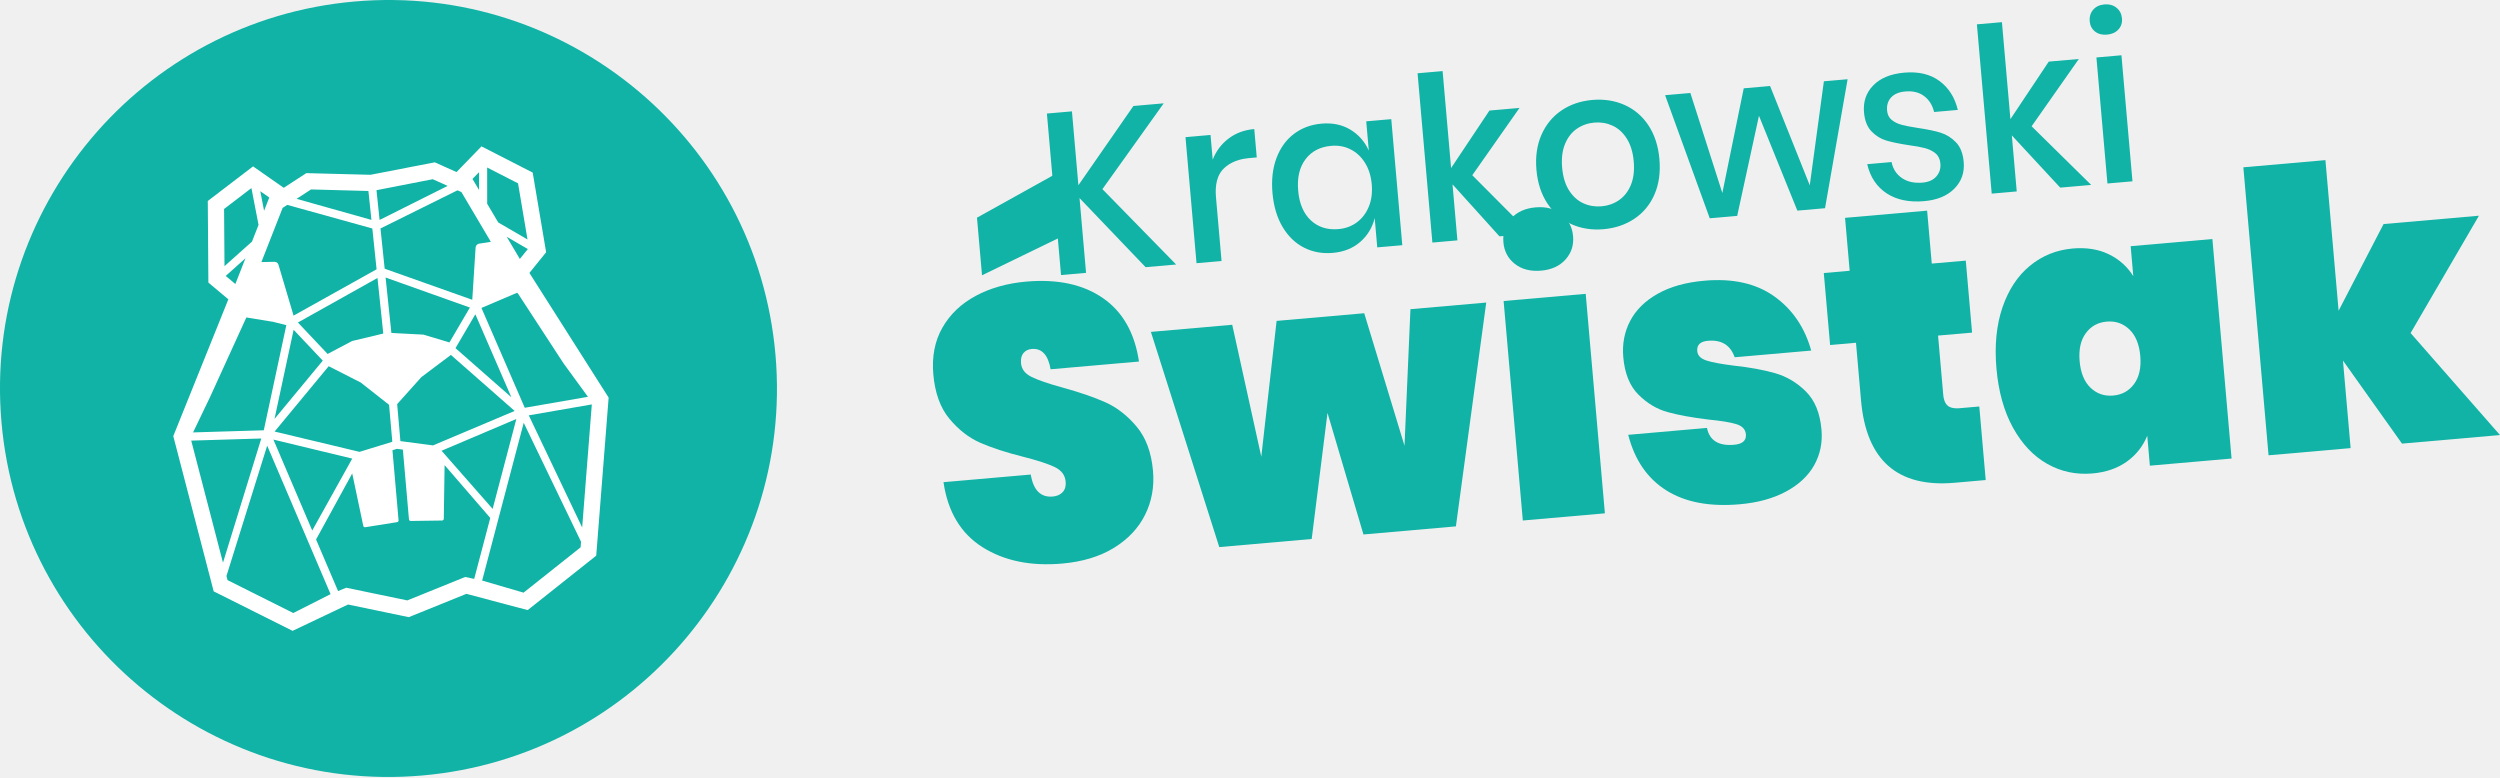
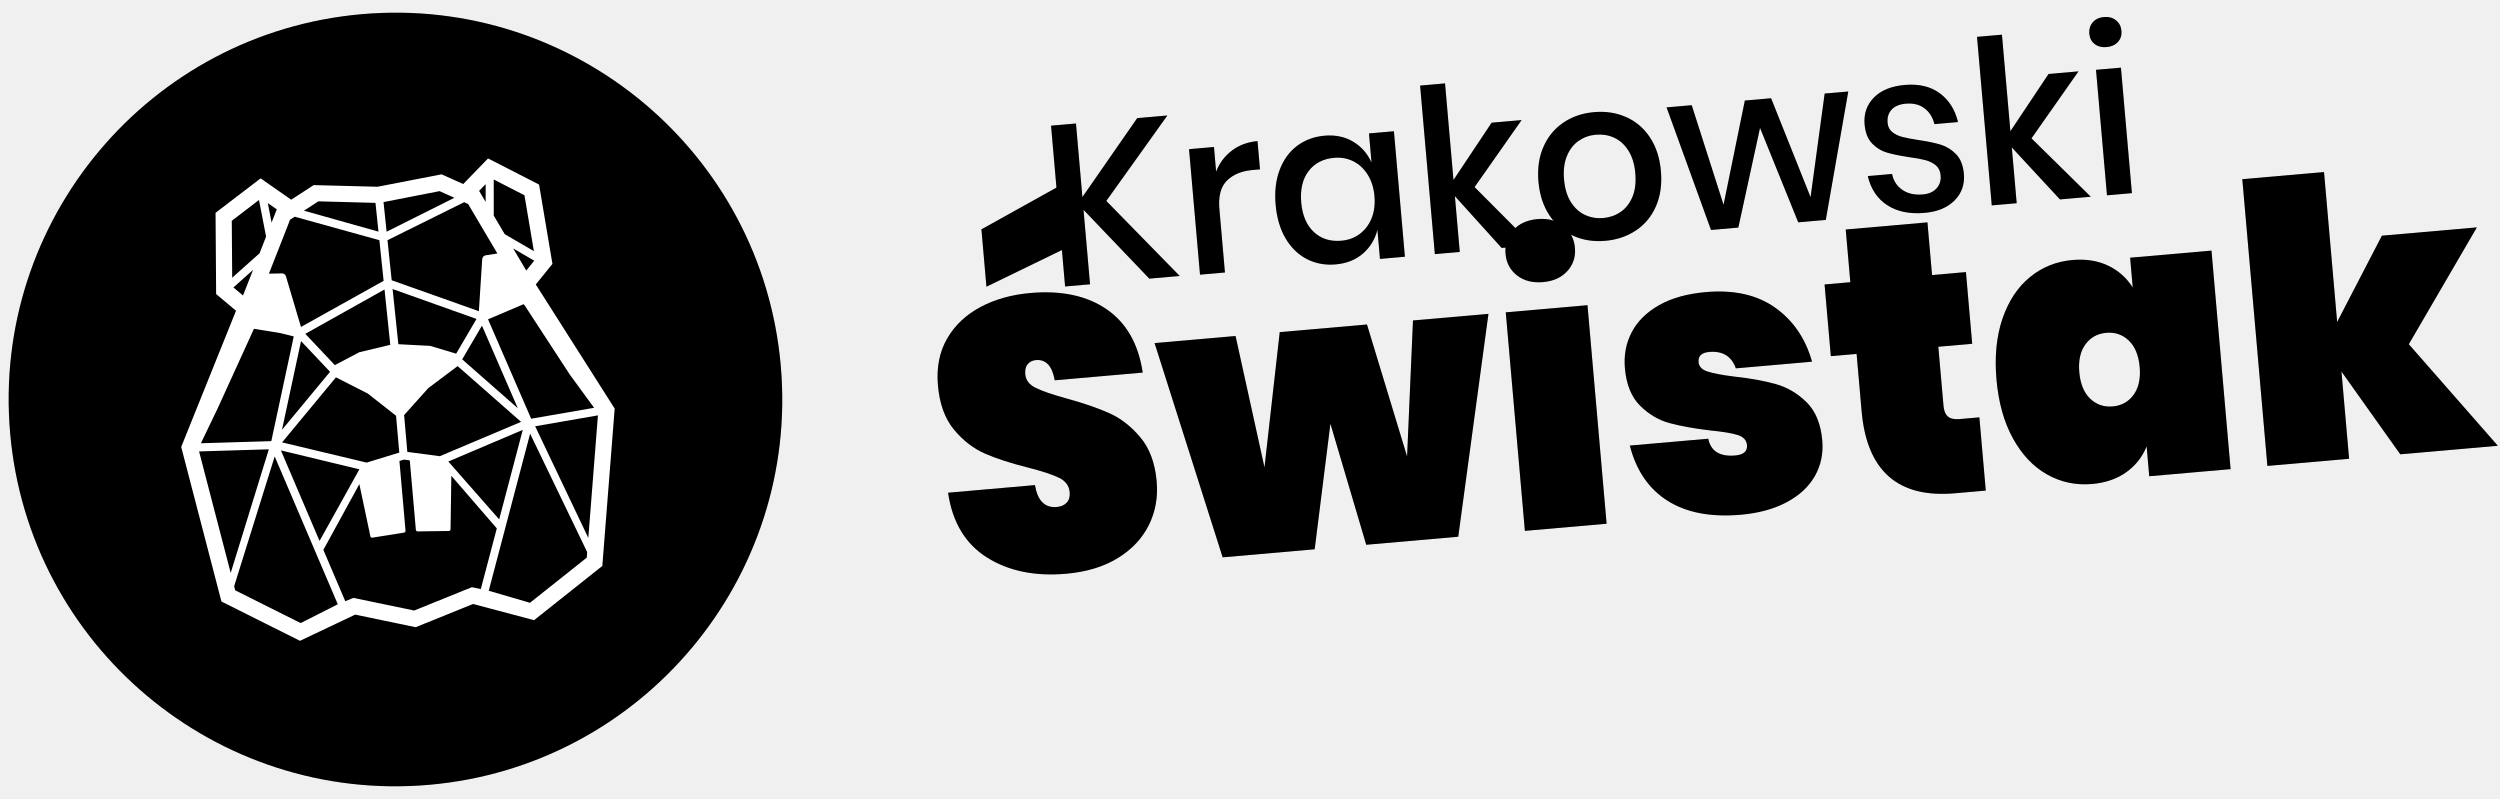
- <svg xmlns="http://www.w3.org/2000/svg" width="193" height="60" viewBox="0 0 193 60" fill="none">
-   <path d="M151.144 8.486L149.313 8.646C149.188 8.123 148.933 7.715 148.549 7.423C148.164 7.13 147.679 7.009 147.091 7.061C146.604 7.103 146.239 7.257 145.995 7.521C145.751 7.786 145.646 8.124 145.682 8.536C145.709 8.843 145.827 9.081 146.035 9.253C146.244 9.424 146.497 9.551 146.794 9.631C147.092 9.712 147.512 9.794 148.054 9.877C148.769 9.981 149.353 10.102 149.803 10.24C150.254 10.379 150.651 10.626 150.996 10.981C151.34 11.336 151.541 11.844 151.598 12.503C151.669 13.316 151.43 14.001 150.881 14.559C150.333 15.117 149.555 15.44 148.549 15.528C147.385 15.63 146.419 15.43 145.652 14.928C144.885 14.425 144.384 13.674 144.148 12.675L146.03 12.51C146.132 13.035 146.396 13.445 146.821 13.74C147.246 14.035 147.779 14.154 148.424 14.098C148.887 14.057 149.241 13.899 149.484 13.623C149.727 13.346 149.832 13.014 149.798 12.625C149.769 12.284 149.643 12.022 149.422 11.839C149.201 11.657 148.933 11.523 148.618 11.438C148.303 11.353 147.875 11.275 147.334 11.204C146.641 11.098 146.076 10.982 145.638 10.854C145.199 10.726 144.814 10.49 144.482 10.145C144.15 9.8 143.956 9.31 143.901 8.675C143.829 7.85 144.067 7.156 144.616 6.592C145.164 6.028 145.964 5.7 147.015 5.608C148.111 5.512 149.015 5.727 149.727 6.252C150.44 6.777 150.912 7.521 151.144 8.486V8.486ZM122.924 7.716C123.828 7.637 124.66 7.766 125.418 8.103C126.176 8.44 126.792 8.967 127.265 9.685C127.737 10.403 128.018 11.268 128.107 12.281C128.196 13.305 128.071 14.212 127.73 15.001C127.389 15.79 126.874 16.416 126.186 16.88C125.498 17.343 124.701 17.614 123.797 17.694C122.893 17.773 122.064 17.644 121.312 17.306C120.559 16.969 119.943 16.438 119.464 15.715C118.985 14.992 118.701 14.124 118.613 13.111C118.524 12.099 118.653 11.198 119 10.408C119.347 9.619 119.861 8.992 120.544 8.529C121.226 8.066 122.02 7.795 122.924 7.716V7.716ZM108.257 18.929L106.324 19.098L106.127 16.837C105.941 17.577 105.567 18.191 105.007 18.679C104.446 19.167 103.741 19.448 102.894 19.523C102.08 19.594 101.336 19.457 100.662 19.113C99.989 18.768 99.439 18.235 99.011 17.513C98.583 16.791 98.325 15.918 98.235 14.894C98.146 13.882 98.25 12.983 98.546 12.198C98.841 11.413 99.291 10.792 99.895 10.336C100.498 9.88 101.207 9.616 102.021 9.545C102.868 9.471 103.611 9.625 104.248 10.008C104.885 10.392 105.359 10.931 105.671 11.628L105.473 9.367L107.406 9.198L108.257 18.929V18.929ZM83.844 21.064L81.912 21.234L80.821 8.766L82.754 8.597L83.252 14.301L87.5 8.182L89.84 7.977L85.107 14.601L90.797 20.42L88.441 20.626L83.339 15.29L83.844 21.064V21.064ZM164.627 13.997L162.694 14.166L161.843 4.436L163.775 4.267L164.627 13.997ZM97.021 12.153L96.445 12.204L96.425 12.205C96.153 12.231 95.882 12.277 95.62 12.356C95.273 12.46 94.942 12.621 94.658 12.848C94.56 12.927 94.466 13.013 94.383 13.107C94.309 13.19 94.243 13.28 94.186 13.375C94.079 13.553 94.002 13.748 93.95 13.949C93.843 14.363 93.837 14.798 93.873 15.223L94.304 20.149L92.372 20.319L91.52 10.588L93.453 10.419L93.62 12.326C93.881 11.663 94.289 11.12 94.844 10.698C95.399 10.275 96.061 10.03 96.83 9.963L97.021 12.153V12.153ZM112.512 18.556L110.58 18.726L109.436 5.657L111.369 5.488L112.024 12.976L114.984 8.535L117.306 8.332L113.661 13.527L118.15 18.037L115.76 18.246L112.134 14.23L112.512 18.556V18.556ZM155.692 14.779L153.76 14.948L152.616 1.879L154.549 1.711L155.204 9.198L158.164 4.757L160.486 4.554L156.841 9.749L161.44 14.276L159.049 14.485C157.804 13.141 156.559 11.796 155.314 10.452L155.692 14.779V14.779ZM134.111 16.667L131.992 16.852L128.546 7.349L130.496 7.178L132.965 14.899L134.616 6.818L136.65 6.64L139.713 14.308L140.804 6.276L142.635 6.116L140.892 16.074L138.756 16.26C137.768 13.82 136.78 11.38 135.792 8.939L134.111 16.667V16.667ZM123.077 9.464C122.58 9.508 122.132 9.666 121.735 9.938C121.337 10.21 121.033 10.601 120.821 11.112C120.609 11.623 120.535 12.231 120.597 12.938C120.659 13.656 120.839 14.245 121.135 14.706C121.432 15.166 121.8 15.496 122.238 15.695C122.677 15.894 123.145 15.971 123.643 15.928C124.14 15.884 124.587 15.726 124.985 15.454C125.382 15.182 125.687 14.794 125.899 14.289C126.111 13.784 126.186 13.172 126.123 12.454C126.061 11.748 125.882 11.161 125.585 10.695C125.288 10.229 124.92 9.896 124.481 9.697C124.042 9.498 123.574 9.421 123.077 9.464V9.464ZM102.769 11.259C101.91 11.334 101.248 11.68 100.784 12.296C100.319 12.911 100.131 13.72 100.219 14.721C100.306 15.721 100.632 16.485 101.196 17.011C101.76 17.537 102.472 17.762 103.331 17.687C103.873 17.639 104.348 17.465 104.754 17.162C105.161 16.86 105.467 16.456 105.673 15.952C105.88 15.447 105.955 14.871 105.898 14.224C105.842 13.588 105.669 13.037 105.377 12.57C105.086 12.103 104.714 11.756 104.261 11.529C103.809 11.301 103.311 11.211 102.769 11.259V11.259ZM161.324 1.634C161.295 1.292 161.383 1 161.589 0.756C161.795 0.513 162.085 0.375 162.458 0.342C162.832 0.31 163.144 0.395 163.394 0.598C163.646 0.802 163.786 1.074 163.816 1.416C163.846 1.757 163.755 2.044 163.541 2.276C163.329 2.508 163.035 2.641 162.662 2.673C162.289 2.706 161.98 2.626 161.736 2.434C161.491 2.242 161.354 1.975 161.324 1.634V1.634Z" fill="#10B3A6" />
-   <path fill-rule="evenodd" clip-rule="evenodd" d="M87.929 27.911L81.107 28.508C80.914 27.395 80.427 26.872 79.647 26.941C79.38 26.964 79.169 27.068 79.013 27.253C78.856 27.439 78.793 27.701 78.823 28.042C78.863 28.503 79.138 28.857 79.649 29.105C80.16 29.353 80.945 29.622 82.006 29.913C83.342 30.28 84.454 30.663 85.342 31.059C86.23 31.456 87.033 32.082 87.75 32.938C88.467 33.793 88.888 34.932 89.012 36.354C89.119 37.576 88.916 38.704 88.402 39.738C87.889 40.772 87.086 41.624 85.994 42.295C84.903 42.965 83.567 43.37 81.988 43.508C79.571 43.719 77.526 43.298 75.852 42.244C74.178 41.189 73.173 39.516 72.838 37.224L79.575 36.635C79.776 37.848 80.344 38.414 81.276 38.333C81.6 38.304 81.853 38.191 82.037 37.994C82.221 37.796 82.299 37.527 82.269 37.186C82.225 36.685 81.948 36.311 81.437 36.063C80.927 35.815 80.112 35.548 78.994 35.263C77.681 34.934 76.581 34.576 75.694 34.189C74.806 33.803 74.01 33.186 73.303 32.34C72.596 31.493 72.18 30.349 72.053 28.907C71.932 27.525 72.167 26.318 72.758 25.288C73.348 24.257 74.207 23.44 75.333 22.837C76.46 22.234 77.755 21.869 79.221 21.74C81.637 21.529 83.611 21.952 85.141 23.009C86.672 24.065 87.601 25.7 87.929 27.911V27.911Z" fill="#10B3A6" />
-   <path fill-rule="evenodd" clip-rule="evenodd" d="M101.263 41.61L94.128 42.235L88.849 25.622L95.128 25.072L97.372 35.26L98.554 24.773L105.318 24.181L108.428 34.414L108.886 23.869L114.737 23.357L112.395 40.636L105.259 41.261C104.334 38.133 103.408 35.005 102.483 31.876L101.263 41.61V41.61Z" fill="#10B3A6" />
-   <path fill-rule="evenodd" clip-rule="evenodd" d="M123.898 39.629L117.562 40.183L116.079 23.238L122.416 22.684L123.898 39.629Z" fill="#10B3A6" />
-   <path fill-rule="evenodd" clip-rule="evenodd" d="M139.826 27.064L133.917 27.581C133.586 26.641 132.897 26.217 131.85 26.309C131.26 26.36 130.986 26.626 131.028 27.107C131.058 27.448 131.295 27.689 131.739 27.832C132.183 27.975 132.88 28.106 133.83 28.224C135.069 28.358 136.135 28.552 137.03 28.807C137.925 29.062 138.719 29.532 139.411 30.219C140.104 30.905 140.507 31.889 140.619 33.171C140.706 34.172 140.518 35.087 140.054 35.915C139.589 36.742 138.862 37.422 137.873 37.952C136.884 38.483 135.695 38.809 134.306 38.93C131.985 39.133 130.093 38.774 128.632 37.852C127.171 36.931 126.193 35.503 125.698 33.568L131.777 33.036C131.977 34.008 132.677 34.441 133.876 34.336C134.523 34.279 134.825 34.011 134.783 33.53C134.75 33.149 134.506 32.888 134.053 32.746C133.599 32.604 132.879 32.486 131.893 32.39C130.634 32.238 129.586 32.047 128.752 31.817C127.916 31.588 127.163 31.139 126.491 30.471C125.819 29.803 125.428 28.838 125.317 27.576C125.228 26.555 125.405 25.621 125.849 24.775C126.293 23.929 126.998 23.231 127.967 22.683C128.935 22.134 130.142 21.796 131.588 21.669C133.776 21.478 135.571 21.881 136.972 22.878C138.372 23.876 139.324 25.271 139.826 27.064V27.064Z" fill="#10B3A6" />
-   <path fill-rule="evenodd" clip-rule="evenodd" d="M149.132 20.349L151.758 20.119L152.244 25.677L149.618 25.907L150.018 30.474C150.03 30.614 150.053 30.754 150.096 30.889C150.125 30.982 150.165 31.073 150.218 31.154C150.253 31.206 150.292 31.255 150.338 31.297C150.545 31.489 150.847 31.528 151.118 31.523C151.168 31.521 151.218 31.519 151.268 31.515L152.801 31.381L153.297 37.059L150.9 37.269C146.485 37.655 144.075 35.535 143.671 30.908L143.282 26.461L141.284 26.636L140.797 21.078L142.795 20.903L142.438 16.817L148.774 16.262L149.132 20.349V20.349Z" fill="#10B3A6" />
-   <path fill-rule="evenodd" clip-rule="evenodd" d="M181.468 34.594L175.132 35.149L173.187 12.916L179.523 12.361L180.54 23.989L184.011 17.297L191.374 16.653L186.098 25.712L192.999 33.586L185.435 34.247C183.916 32.11 182.396 29.972 180.876 27.834L181.468 34.594V34.594Z" fill="#10B3A6" />
-   <path fill-rule="evenodd" clip-rule="evenodd" d="M172.278 35.399L165.97 35.95L165.768 33.637C165.437 34.453 164.91 35.12 164.188 35.637C163.467 36.154 162.583 36.459 161.536 36.55C160.28 36.66 159.117 36.414 158.049 35.811C156.98 35.208 156.098 34.276 155.402 33.015C154.707 31.754 154.282 30.232 154.126 28.449C153.97 26.667 154.125 25.094 154.59 23.731C155.056 22.369 155.763 21.297 156.711 20.518C157.658 19.739 158.761 19.294 160.017 19.184C161.063 19.093 161.987 19.239 162.787 19.623C163.588 20.007 164.222 20.573 164.69 21.319L164.488 19.005L170.796 18.453L172.278 35.399V35.399ZM162.639 24.828C161.954 24.888 161.415 25.188 161.02 25.727C160.626 26.266 160.469 26.986 160.548 27.887C160.627 28.789 160.906 29.471 161.388 29.933C161.87 30.396 162.453 30.597 163.138 30.537C163.823 30.477 164.362 30.178 164.756 29.638C165.15 29.099 165.308 28.379 165.229 27.478C165.15 26.577 164.87 25.895 164.388 25.432C163.907 24.97 163.324 24.769 162.639 24.828H162.639Z" fill="#10B3A6" />
-   <path fill-rule="evenodd" clip-rule="evenodd" d="M116.063 18.71C116 17.999 116.195 17.389 116.647 16.88C117.098 16.37 117.731 16.08 118.547 16.009C119.349 15.938 120.016 16.115 120.549 16.538C121.082 16.962 121.38 17.529 121.442 18.239C121.503 18.935 121.307 19.534 120.855 20.036C120.403 20.538 119.776 20.824 118.975 20.894C118.159 20.965 117.485 20.793 116.952 20.377C116.42 19.961 116.123 19.405 116.063 18.71V18.71Z" fill="#10B3A6" />
-   <path fill-rule="evenodd" clip-rule="evenodd" d="M82.957 17.781L75.812 21.252L75.423 16.805L82.526 12.854L82.957 17.781Z" fill="#10B3A6" />
-   <path fill-rule="evenodd" clip-rule="evenodd" d="M27.377 0.116C43.866 -1.327 58.423 10.889 59.866 27.377C61.309 43.866 49.093 58.424 32.605 59.867C16.116 61.309 1.558 49.093 0.115 32.605C-1.327 16.116 10.888 1.558 27.377 0.116V0.116Z" fill="#10B3A6" />
-   <path fill-rule="evenodd" clip-rule="evenodd" d="M35.244 13.284L33.567 12.531L28.605 13.493C28.581 13.493 28.541 13.492 28.487 13.491L23.648 13.366L21.906 14.498L19.536 12.844L16.041 15.516L16.087 21.814L17.628 23.108L13.377 33.668L16.496 45.653L22.588 48.701L26.868 46.669L31.558 47.645L36.007 45.844L40.737 47.1L46.029 42.896L46.987 30.696L40.871 21.071L42.162 19.474L41.124 13.324L37.169 11.299L35.244 13.284V13.284ZM23.692 41.587L20.627 34.406L17.483 44.466L17.566 44.786L22.64 47.325L25.519 45.868L23.701 41.608L23.685 41.598L23.692 41.587V41.587ZM37.222 44.819L40.419 45.752L44.822 42.254L44.856 41.823L40.431 32.641L37.222 44.819V44.819ZM30.297 34.757L30.77 40.166C30.777 40.236 30.727 40.299 30.658 40.31L28.197 40.702C28.127 40.714 28.06 40.667 28.045 40.597L27.191 36.551L24.4 41.649L26.099 45.63L26.728 45.372L31.442 46.352L35.913 44.542L36.608 44.69L37.848 39.985L34.323 35.907L34.261 40.052C34.26 40.124 34.202 40.183 34.129 40.184L31.708 40.218C31.637 40.219 31.578 40.165 31.572 40.095L31.101 34.711L30.647 34.65L30.297 34.757V34.757ZM14.763 34.015L17.215 43.438L20.171 33.852L14.763 34.015ZM40.822 32.065L44.943 40.722L45.686 31.249L45.689 31.221L40.822 32.065V32.065ZM24.104 40.956L27.192 35.403L21.108 33.936L24.104 40.956V40.956ZM34.089 34.798L38.032 39.286L39.861 32.346L34.089 34.798V34.798ZM21.2 33.315L27.755 34.883L30.286 34.106L30.036 31.252L27.846 29.529L25.374 28.272L21.2 33.315V33.315ZM32.531 29.112L30.661 31.197L30.911 34.053L33.428 34.386L39.73 31.724L34.809 27.4L32.531 29.112V29.112ZM39.923 22.599L37.168 23.773L40.512 31.48L45.39 30.634L43.51 28.059L40.019 22.709L39.923 22.599V22.599ZM16.219 30.647L14.905 33.382L20.364 33.218L22.104 25.102L21.082 24.845L19.018 24.508L16.219 30.647ZM21.193 32.34L24.918 27.841L22.668 25.459L21.193 32.34V32.34ZM35.164 26.877L39.477 30.668L36.697 24.262L35.164 26.877ZM23 24.898L25.297 27.33C25.324 27.306 25.354 27.287 25.387 27.273L27.172 26.333C27.188 26.327 27.204 26.322 27.22 26.317L29.589 25.751L29.142 21.46L23 24.898ZM29.768 21.425L30.215 25.704L32.652 25.831C32.668 25.832 32.684 25.834 32.7 25.837L34.625 26.414C34.649 26.419 34.673 26.427 34.695 26.438L36.275 23.743L29.768 21.425ZM21.82 16.05L20.18 20.232L21.191 20.212C21.332 20.209 21.457 20.3 21.498 20.436L22.664 24.366L29.072 20.79L28.743 17.639L22.178 15.817L21.82 16.05V16.05ZM29.373 17.638L29.697 20.744L36.459 23.143L36.715 19.122C36.717 19.08 36.728 19.04 36.745 19.005C36.785 18.904 36.876 18.828 36.988 18.81L37.893 18.669L35.62 14.827L35.318 14.692L29.373 17.638V17.638ZM17.426 21.302L18.17 21.926L18.948 19.941L17.426 21.302ZM39.118 18.279L40.131 19.991L40.749 19.227L39.118 18.279ZM19.959 17.361L19.409 14.52L17.299 16.132L17.331 20.547L19.453 18.652L19.959 17.361ZM37.611 15.731L38.464 17.174L40.724 18.488L39.992 14.153L37.609 12.933L37.611 15.731V15.731ZM29.065 14.683L29.304 16.98L34.559 14.351L33.409 13.835L29.065 14.683ZM22.897 15.35L28.674 16.976L28.441 14.744L24.012 14.625L22.897 15.35V15.35ZM20.387 16.271L20.788 15.247L20.094 14.762L20.387 16.271ZM36.477 13.814L36.597 14.018L36.984 14.671L36.983 13.291L36.477 13.814V13.814Z" fill="white" />
+ <svg xmlns="http://www.w3.org/2000/svg" width="194" height="62" viewBox="0 0 194 62" fill="none">
+   <path d="M151.943 9.471L150.11 9.632C149.985 9.109 149.729 8.7 149.345 8.408C148.96 8.115 148.474 7.994 147.886 8.045C147.399 8.088 147.033 8.242 146.789 8.506C146.545 8.771 146.44 9.11 146.476 9.522C146.503 9.829 146.621 10.068 146.829 10.239C147.038 10.411 147.291 10.537 147.589 10.618C147.887 10.699 148.308 10.781 148.85 10.864C149.566 10.968 150.149 11.089 150.6 11.227C151.052 11.366 151.449 11.613 151.794 11.969C152.138 12.325 152.339 12.833 152.397 13.492C152.468 14.305 152.229 14.991 151.679 15.55C151.13 16.108 150.352 16.432 149.345 16.52C148.18 16.622 147.214 16.421 146.445 15.919C145.678 15.416 145.176 14.664 144.94 13.664L146.824 13.499C146.927 14.024 147.191 14.435 147.615 14.73C148.041 15.025 148.575 15.145 149.22 15.088C149.684 15.048 150.038 14.889 150.281 14.613C150.524 14.336 150.63 14.003 150.596 13.614C150.566 13.273 150.44 13.011 150.219 12.828C149.998 12.645 149.729 12.511 149.414 12.426C149.099 12.341 148.67 12.263 148.129 12.191C147.435 12.086 146.87 11.969 146.431 11.842C145.992 11.714 145.607 11.477 145.275 11.132C144.942 10.787 144.749 10.297 144.693 9.661C144.621 8.836 144.859 8.141 145.409 7.576C145.957 7.012 146.758 6.684 147.81 6.592C148.907 6.496 149.812 6.71 150.524 7.236C151.237 7.761 151.71 8.506 151.943 9.471ZM123.699 8.701C124.604 8.622 125.436 8.751 126.195 9.088C126.954 9.426 127.57 9.953 128.043 10.672C128.516 11.39 128.797 12.256 128.886 13.27C128.976 14.295 128.85 15.202 128.508 15.992C128.167 16.782 127.652 17.409 126.963 17.872C126.275 18.336 125.477 18.608 124.572 18.687C123.668 18.766 122.839 18.637 122.085 18.299C121.332 17.961 120.716 17.431 120.236 16.707C119.757 15.983 119.473 15.114 119.384 14.101C119.296 13.088 119.425 12.186 119.771 11.396C120.118 10.605 120.633 9.979 121.317 9.515C122 9.051 122.794 8.78 123.699 8.701V8.701ZM109.02 19.923L107.085 20.092L106.888 17.83C106.701 18.571 106.328 19.185 105.766 19.674C105.205 20.162 104.5 20.443 103.652 20.517C102.837 20.589 102.093 20.452 101.419 20.107C100.745 19.763 100.194 19.229 99.766 18.507C99.338 17.784 99.079 16.91 98.989 15.885C98.9 14.872 99.004 13.972 99.3 13.187C99.596 12.401 100.046 11.78 100.65 11.323C101.254 10.867 101.964 10.603 102.778 10.531C103.627 10.457 104.37 10.612 105.007 10.995C105.645 11.379 106.119 11.919 106.431 12.616L106.233 10.354L108.168 10.184L109.02 19.923V19.923ZM84.587 22.061L82.652 22.23L81.561 9.752L83.495 9.583L83.994 15.291L88.246 9.167L90.587 8.962L85.85 15.592L91.545 21.415L89.187 21.622L84.081 16.281L84.587 22.061V22.061ZM165.436 14.988L163.502 15.157L162.65 5.418L164.584 5.249L165.436 14.988V14.988ZM97.775 13.142L97.198 13.193L97.178 13.194C96.905 13.22 96.634 13.266 96.372 13.345C96.025 13.449 95.693 13.61 95.409 13.838C95.311 13.916 95.218 14.002 95.134 14.097C95.06 14.18 94.994 14.27 94.937 14.365C94.83 14.543 94.753 14.738 94.701 14.939C94.593 15.354 94.588 15.789 94.624 16.214L95.055 21.145L93.121 21.314L92.269 11.575L94.203 11.406L94.37 13.315C94.631 12.651 95.04 12.108 95.596 11.685C96.151 11.262 96.814 11.018 97.583 10.95L97.775 13.142V13.142ZM113.278 19.55L111.344 19.72L110.2 6.641L112.134 6.471L112.79 13.966L115.752 9.521L118.077 9.318L114.428 14.517L118.921 19.03L116.529 19.24L112.899 15.22L113.278 19.55V19.55ZM156.495 15.77L154.56 15.939L153.416 2.86L155.35 2.691L156.006 10.184L158.968 5.74L161.292 5.537L157.644 10.736L162.247 15.266L159.854 15.476C158.608 14.13 157.362 12.785 156.116 11.439L156.495 15.77V15.77ZM134.895 17.66L132.774 17.845L129.326 8.333L131.277 8.163L133.748 15.89L135.4 7.802L137.437 7.624L140.501 15.299L141.594 7.26L143.426 7.1L141.682 17.066L139.544 17.253C138.555 14.81 137.567 12.368 136.578 9.925L134.895 17.66V17.66ZM123.852 10.451C123.354 10.494 122.907 10.652 122.509 10.925C122.111 11.197 121.806 11.589 121.594 12.1C121.382 12.611 121.308 13.22 121.369 13.927C121.432 14.646 121.612 15.236 121.909 15.697C122.206 16.158 122.574 16.487 123.013 16.687C123.452 16.886 123.92 16.963 124.418 16.919C124.916 16.876 125.364 16.718 125.761 16.446C126.159 16.174 126.464 15.785 126.677 15.28C126.889 14.774 126.964 14.162 126.901 13.443C126.839 12.736 126.659 12.149 126.362 11.683C126.065 11.216 125.696 10.883 125.257 10.684C124.818 10.485 124.35 10.408 123.852 10.451V10.451ZM103.527 12.247C102.667 12.322 102.005 12.668 101.54 13.284C101.075 13.901 100.887 14.71 100.974 15.712C101.062 16.713 101.388 17.477 101.953 18.004C102.518 18.53 103.23 18.756 104.089 18.68C104.632 18.633 105.107 18.458 105.514 18.155C105.921 17.852 106.227 17.448 106.434 16.944C106.64 16.439 106.715 15.862 106.659 15.214C106.603 14.578 106.429 14.026 106.138 13.559C105.846 13.092 105.474 12.745 105.021 12.517C104.568 12.29 104.07 12.199 103.527 12.247V12.247ZM162.131 2.614C162.101 2.272 162.19 1.979 162.397 1.736C162.602 1.492 162.893 1.354 163.266 1.321C163.64 1.289 163.952 1.374 164.203 1.578C164.455 1.781 164.595 2.054 164.625 2.396C164.655 2.737 164.563 3.024 164.35 3.257C164.137 3.489 163.844 3.622 163.47 3.654C163.097 3.687 162.788 3.607 162.543 3.415C162.298 3.223 162.161 2.956 162.131 2.614V2.614Z" fill="black" />
+   <path d="M151.943 9.471L150.11 9.632C149.985 9.109 149.729 8.7 149.345 8.408C148.96 8.115 148.474 7.994 147.886 8.045C147.399 8.088 147.033 8.242 146.789 8.506C146.545 8.771 146.44 9.11 146.476 9.522C146.503 9.829 146.621 10.068 146.829 10.239C147.038 10.411 147.291 10.537 147.589 10.618C147.887 10.699 148.308 10.781 148.85 10.864C149.566 10.968 150.149 11.089 150.6 11.227C151.052 11.366 151.449 11.613 151.794 11.969C152.138 12.325 152.339 12.833 152.397 13.492C152.468 14.305 152.229 14.991 151.679 15.55C151.13 16.108 150.352 16.432 149.345 16.52C148.18 16.622 147.214 16.421 146.445 15.919C145.678 15.416 145.176 14.664 144.94 13.664L146.824 13.499C146.927 14.024 147.191 14.435 147.615 14.73C148.041 15.025 148.575 15.145 149.22 15.088C149.684 15.048 150.038 14.889 150.281 14.613C150.524 14.336 150.63 14.003 150.596 13.614C150.566 13.273 150.44 13.011 150.219 12.828C149.998 12.645 149.729 12.511 149.414 12.426C149.099 12.341 148.67 12.263 148.129 12.191C147.435 12.086 146.87 11.969 146.431 11.842C145.992 11.714 145.607 11.477 145.275 11.132C144.942 10.787 144.749 10.297 144.693 9.661C144.621 8.836 144.859 8.141 145.409 7.576C145.957 7.012 146.758 6.684 147.81 6.592C148.907 6.496 149.812 6.71 150.524 7.236C151.237 7.761 151.71 8.506 151.943 9.471ZM123.699 8.701C124.604 8.622 125.436 8.751 126.195 9.088C126.954 9.426 127.57 9.953 128.043 10.672C128.516 11.39 128.797 12.256 128.886 13.27C128.976 14.295 128.85 15.202 128.508 15.992C128.167 16.782 127.652 17.409 126.963 17.872C126.275 18.336 125.477 18.608 124.572 18.687C123.668 18.766 122.839 18.637 122.085 18.299C121.332 17.961 120.716 17.431 120.236 16.707C119.757 15.983 119.473 15.114 119.384 14.101C119.296 13.088 119.425 12.186 119.771 11.396C120.118 10.605 120.633 9.979 121.317 9.515C122 9.051 122.794 8.78 123.699 8.701V8.701ZM109.02 19.923L107.085 20.092L106.888 17.83C106.701 18.571 106.328 19.185 105.766 19.674C105.205 20.162 104.5 20.443 103.652 20.517C102.837 20.589 102.093 20.452 101.419 20.107C100.745 19.763 100.194 19.229 99.766 18.507C99.338 17.784 99.079 16.91 98.989 15.885C98.9 14.872 99.004 13.972 99.3 13.187C99.596 12.401 100.046 11.78 100.65 11.323C101.254 10.867 101.964 10.603 102.778 10.531C103.627 10.457 104.37 10.612 105.007 10.995C105.645 11.379 106.119 11.919 106.431 12.616L106.233 10.354L108.168 10.184L109.02 19.923V19.923ZM84.587 22.061L82.652 22.23L81.561 9.752L83.495 9.583L83.994 15.291L88.246 9.167L90.587 8.962L85.85 15.592L91.545 21.415L89.187 21.622L84.081 16.281L84.587 22.061V22.061ZM165.436 14.988L163.502 15.157L162.65 5.418L164.584 5.249L165.436 14.988V14.988ZM97.775 13.142L97.198 13.193L97.178 13.194C96.905 13.22 96.634 13.266 96.372 13.345C96.025 13.449 95.693 13.61 95.409 13.838C95.311 13.916 95.218 14.002 95.134 14.097C95.06 14.18 94.994 14.27 94.937 14.365C94.83 14.543 94.753 14.738 94.701 14.939C94.593 15.354 94.588 15.789 94.624 16.214L95.055 21.145L93.121 21.314L92.269 11.575L94.203 11.406L94.37 13.315C94.631 12.651 95.04 12.108 95.596 11.685C96.151 11.262 96.814 11.018 97.583 10.95L97.775 13.142V13.142ZM113.278 19.55L111.344 19.72L110.2 6.641L112.134 6.471L112.79 13.966L115.752 9.521L118.077 9.318L114.428 14.517L118.921 19.03L116.529 19.24L112.899 15.22L113.278 19.55V19.55ZM156.495 15.77L154.56 15.939L153.416 2.86L155.35 2.691L156.006 10.184L158.968 5.74L161.292 5.537L157.644 10.736L162.247 15.266L159.854 15.476C158.608 14.13 157.362 12.785 156.116 11.439L156.495 15.77V15.77ZM134.895 17.66L132.774 17.845L129.326 8.333L131.277 8.163L133.748 15.89L135.4 7.802L137.437 7.624L140.501 15.299L141.594 7.26L143.426 7.1L141.682 17.066L139.544 17.253C138.555 14.81 137.567 12.368 136.578 9.925L134.895 17.66V17.66ZM123.852 10.451C123.354 10.494 122.907 10.652 122.509 10.925C122.111 11.197 121.806 11.589 121.594 12.1C121.382 12.611 121.308 13.22 121.369 13.927C121.432 14.646 121.612 15.236 121.909 15.697C122.206 16.158 122.574 16.487 123.013 16.687C123.452 16.886 123.92 16.963 124.418 16.919C124.916 16.876 125.364 16.718 125.761 16.446C126.159 16.174 126.464 15.785 126.677 15.28C126.889 14.774 126.964 14.162 126.901 13.443C126.839 12.736 126.659 12.149 126.362 11.683C126.065 11.216 125.696 10.883 125.257 10.684C124.818 10.485 124.35 10.408 123.852 10.451V10.451ZM103.527 12.247C102.667 12.322 102.005 12.668 101.54 13.284C101.075 13.901 100.887 14.71 100.974 15.712C101.062 16.713 101.388 17.477 101.953 18.004C102.518 18.53 103.23 18.756 104.089 18.68C104.632 18.633 105.107 18.458 105.514 18.155C105.921 17.852 106.227 17.448 106.434 16.944C106.64 16.439 106.715 15.862 106.659 15.214C106.603 14.578 106.429 14.026 106.138 13.559C105.846 13.092 105.474 12.745 105.021 12.517C104.568 12.29 104.07 12.199 103.527 12.247V12.247ZM162.131 2.614C162.101 2.272 162.19 1.979 162.397 1.736C162.602 1.492 162.893 1.354 163.266 1.321C163.64 1.289 163.952 1.374 164.203 1.578C164.455 1.781 164.595 2.054 164.625 2.396C164.655 2.737 164.563 3.024 164.35 3.257C164.137 3.489 163.844 3.622 163.47 3.654C163.097 3.687 162.788 3.607 162.543 3.415C162.298 3.223 162.161 2.956 162.131 2.614V2.614Z" fill="black" fill-opacity="0.18" />
+   <path fill-rule="evenodd" clip-rule="evenodd" d="M88.674 28.913L81.846 29.511C81.653 28.396 81.166 27.873 80.385 27.942C80.118 27.965 79.907 28.069 79.75 28.255C79.594 28.44 79.531 28.703 79.56 29.044C79.601 29.505 79.876 29.86 80.387 30.108C80.898 30.356 81.685 30.626 82.747 30.917C84.084 31.284 85.196 31.667 86.085 32.064C86.974 32.461 87.777 33.087 88.495 33.944C89.213 34.8 89.634 35.94 89.758 37.363C89.865 38.586 89.662 39.715 89.148 40.749C88.634 41.784 87.831 42.637 86.738 43.309C85.645 43.98 84.309 44.385 82.728 44.523C80.309 44.734 78.262 44.313 76.587 43.258C74.911 42.202 73.906 40.528 73.571 38.234L80.313 37.644C80.515 38.859 81.082 39.425 82.016 39.343C82.339 39.315 82.593 39.202 82.777 39.004C82.962 38.806 83.039 38.537 83.009 38.196C82.965 37.695 82.688 37.32 82.177 37.072C81.666 36.824 80.851 36.557 79.732 36.271C78.417 35.941 77.316 35.583 76.428 35.196C75.54 34.809 74.743 34.192 74.036 33.345C73.328 32.498 72.911 31.353 72.785 29.909C72.664 28.526 72.899 27.319 73.49 26.288C74.081 25.256 74.94 24.439 76.068 23.835C77.195 23.231 78.492 22.866 79.958 22.737C82.377 22.526 84.352 22.949 85.884 24.006C87.416 25.064 88.346 26.7 88.674 28.913V28.913Z" fill="black" />
+   <path fill-rule="evenodd" clip-rule="evenodd" d="M88.674 28.913L81.846 29.511C81.653 28.396 81.166 27.873 80.385 27.942C80.118 27.965 79.907 28.069 79.75 28.255C79.594 28.44 79.531 28.703 79.56 29.044C79.601 29.505 79.876 29.86 80.387 30.108C80.898 30.356 81.685 30.626 82.747 30.917C84.084 31.284 85.196 31.667 86.085 32.064C86.974 32.461 87.777 33.087 88.495 33.944C89.213 34.8 89.634 35.94 89.758 37.363C89.865 38.586 89.662 39.715 89.148 40.749C88.634 41.784 87.831 42.637 86.738 43.309C85.645 43.98 84.309 44.385 82.728 44.523C80.309 44.734 78.262 44.313 76.587 43.258C74.911 42.202 73.906 40.528 73.571 38.234L80.313 37.644C80.515 38.859 81.082 39.425 82.016 39.343C82.339 39.315 82.593 39.202 82.777 39.004C82.962 38.806 83.039 38.537 83.009 38.196C82.965 37.695 82.688 37.32 82.177 37.072C81.666 36.824 80.851 36.557 79.732 36.271C78.417 35.941 77.316 35.583 76.428 35.196C75.54 34.809 74.743 34.192 74.036 33.345C73.328 32.498 72.911 31.353 72.785 29.909C72.664 28.526 72.899 27.319 73.49 26.288C74.081 25.256 74.94 24.439 76.068 23.835C77.195 23.231 78.492 22.866 79.958 22.737C82.377 22.526 84.352 22.949 85.884 24.006C87.416 25.064 88.346 26.7 88.674 28.913V28.913Z" fill="black" fill-opacity="0.18" />
+   <path fill-rule="evenodd" clip-rule="evenodd" d="M102.019 42.624L94.878 43.249L89.595 26.622L95.879 26.072L98.124 36.268L99.307 25.772L106.077 25.18L109.19 35.421L109.648 24.867L115.504 24.355L113.16 41.649L106.019 42.274C105.092 39.143 104.166 36.012 103.24 32.882L102.019 42.624Z" fill="black" />
+   <path fill-rule="evenodd" clip-rule="evenodd" d="M102.019 42.624L94.878 43.249L89.595 26.622L95.879 26.072L98.124 36.268L99.307 25.772L106.077 25.18L109.19 35.421L109.648 24.867L115.504 24.355L113.16 41.649L106.019 42.274C105.092 39.143 104.166 36.012 103.24 32.882L102.019 42.624Z" fill="black" fill-opacity="0.18" />
+   <path fill-rule="evenodd" clip-rule="evenodd" d="M124.673 40.641L118.331 41.196L116.847 24.237L123.189 23.682L124.673 40.641Z" fill="black" />
+   <path fill-rule="evenodd" clip-rule="evenodd" d="M124.673 40.641L118.331 41.196L116.847 24.237L123.189 23.682L124.673 40.641Z" fill="black" fill-opacity="0.18" />
+   <path fill-rule="evenodd" clip-rule="evenodd" d="M140.614 28.067L134.701 28.584C134.369 27.643 133.679 27.219 132.632 27.311C132.041 27.362 131.767 27.629 131.809 28.11C131.839 28.451 132.076 28.693 132.52 28.835C132.965 28.978 133.662 29.109 134.613 29.228C135.853 29.362 136.92 29.556 137.816 29.811C138.711 30.066 139.506 30.537 140.199 31.224C140.892 31.911 141.295 32.895 141.407 34.178C141.495 35.181 141.307 36.096 140.842 36.925C140.377 37.753 139.65 38.433 138.66 38.964C137.67 39.495 136.48 39.821 135.09 39.943C132.766 40.146 130.873 39.786 129.411 38.864C127.949 37.942 126.97 36.512 126.474 34.576L132.559 34.044C132.759 35.016 133.459 35.45 134.659 35.345C135.306 35.288 135.609 35.019 135.567 34.538C135.533 34.157 135.29 33.896 134.836 33.753C134.382 33.611 133.662 33.493 132.675 33.397C131.414 33.245 130.366 33.054 129.53 32.824C128.694 32.594 127.94 32.145 127.268 31.477C126.595 30.808 126.204 29.842 126.093 28.58C126.004 27.557 126.181 26.622 126.625 25.776C127.069 24.929 127.776 24.231 128.745 23.681C129.714 23.132 130.922 22.794 132.369 22.667C134.56 22.476 136.355 22.879 137.757 23.878C139.159 24.876 140.111 26.272 140.614 28.067V28.067Z" fill="black" />
+   <path fill-rule="evenodd" clip-rule="evenodd" d="M140.614 28.067L134.701 28.584C134.369 27.643 133.679 27.219 132.632 27.311C132.041 27.362 131.767 27.629 131.809 28.11C131.839 28.451 132.076 28.693 132.52 28.835C132.965 28.978 133.662 29.109 134.613 29.228C135.853 29.362 136.92 29.556 137.816 29.811C138.711 30.066 139.506 30.537 140.199 31.224C140.892 31.911 141.295 32.895 141.407 34.178C141.495 35.181 141.307 36.096 140.842 36.925C140.377 37.753 139.65 38.433 138.66 38.964C137.67 39.495 136.48 39.821 135.09 39.943C132.766 40.146 130.873 39.786 129.411 38.864C127.949 37.942 126.97 36.512 126.474 34.576L132.559 34.044C132.759 35.016 133.459 35.45 134.659 35.345C135.306 35.288 135.609 35.019 135.567 34.538C135.533 34.157 135.29 33.896 134.836 33.753C134.382 33.611 133.662 33.493 132.675 33.397C131.414 33.245 130.366 33.054 129.53 32.824C128.694 32.594 127.94 32.145 127.268 31.477C126.595 30.808 126.204 29.842 126.093 28.58C126.004 27.557 126.181 26.622 126.625 25.776C127.069 24.929 127.776 24.231 128.745 23.681C129.714 23.132 130.922 22.794 132.369 22.667C134.56 22.476 136.355 22.879 137.757 23.878C139.159 24.876 140.111 26.272 140.614 28.067V28.067Z" fill="black" fill-opacity="0.18" />
+   <path fill-rule="evenodd" clip-rule="evenodd" d="M149.927 21.344L152.556 21.114L153.042 26.677L150.414 26.907L150.814 31.478C150.827 31.618 150.849 31.759 150.892 31.893C150.922 31.986 150.961 32.077 151.015 32.159C151.049 32.211 151.089 32.26 151.135 32.302C151.342 32.495 151.644 32.533 151.915 32.528C151.965 32.526 152.016 32.523 152.066 32.52L153.599 32.386L154.097 38.069L151.697 38.279C147.279 38.665 144.867 36.543 144.462 31.912L144.072 27.462L142.073 27.637L141.586 22.074L143.586 21.899L143.228 17.81L149.57 17.255L149.927 21.344V21.344Z" fill="black" />
+   <path fill-rule="evenodd" clip-rule="evenodd" d="M149.927 21.344L152.556 21.114L153.042 26.677L150.414 26.907L150.814 31.478C150.827 31.618 150.849 31.759 150.892 31.893C150.922 31.986 150.961 32.077 151.015 32.159C151.049 32.211 151.089 32.26 151.135 32.302C151.342 32.495 151.644 32.533 151.915 32.528C151.965 32.526 152.016 32.523 152.066 32.52L153.599 32.386L154.097 38.069L151.697 38.279C147.279 38.665 144.867 36.543 144.462 31.912L144.072 27.462L142.073 27.637L141.586 22.074L143.586 21.899L143.228 17.81L149.57 17.255L149.927 21.344V21.344Z" fill="black" fill-opacity="0.18" />
+   <path fill-rule="evenodd" clip-rule="evenodd" d="M182.29 35.6L175.949 36.155L174.003 13.904L180.344 13.349L181.362 24.986L184.835 18.289L192.205 17.644L186.924 26.711L193.832 34.591L186.261 35.253C184.741 33.114 183.22 30.974 181.698 28.835L182.29 35.6V35.6Z" fill="black" />
+   <path fill-rule="evenodd" clip-rule="evenodd" d="M182.29 35.6L175.949 36.155L174.003 13.904L180.344 13.349L181.362 24.986L184.835 18.289L192.205 17.644L186.924 26.711L193.832 34.591L186.261 35.253C184.741 33.114 183.22 30.974 181.698 28.835L182.29 35.6V35.6Z" fill="black" fill-opacity="0.18" />
+   <path fill-rule="evenodd" clip-rule="evenodd" d="M173.095 36.405L166.781 36.957L166.579 34.642C166.247 35.459 165.72 36.126 164.998 36.644C164.276 37.161 163.39 37.466 162.343 37.558C161.086 37.667 159.922 37.421 158.853 36.818C157.783 36.214 156.9 35.282 156.205 34.019C155.509 32.757 155.083 31.234 154.927 29.45C154.771 27.666 154.926 26.091 155.392 24.728C155.858 23.364 156.565 22.292 157.514 21.512C158.462 20.732 159.565 20.287 160.822 20.177C161.87 20.086 162.795 20.232 163.595 20.616C164.397 21.001 165.032 21.567 165.5 22.313L165.298 19.998L171.611 19.446L173.095 36.405V36.405ZM163.447 25.826C162.761 25.886 162.222 26.186 161.826 26.725C161.432 27.265 161.275 27.985 161.354 28.887C161.433 29.79 161.713 30.472 162.195 30.935C162.678 31.398 163.261 31.599 163.947 31.539C164.632 31.479 165.172 31.18 165.566 30.64C165.96 30.1 166.118 29.38 166.039 28.477C165.96 27.576 165.68 26.893 165.198 26.43C164.716 25.967 164.132 25.766 163.447 25.826V25.826Z" fill="black" />
+   <path fill-rule="evenodd" clip-rule="evenodd" d="M173.095 36.405L166.781 36.957L166.579 34.642C166.247 35.459 165.72 36.126 164.998 36.644C164.276 37.161 163.39 37.466 162.343 37.558C161.086 37.667 159.922 37.421 158.853 36.818C157.783 36.214 156.9 35.282 156.205 34.019C155.509 32.757 155.083 31.234 154.927 29.45C154.771 27.666 154.926 26.091 155.392 24.728C155.858 23.364 156.565 22.292 157.514 21.512C158.462 20.732 159.565 20.287 160.822 20.177C161.87 20.086 162.795 20.232 163.595 20.616C164.397 21.001 165.032 21.567 165.5 22.313L165.298 19.998L171.611 19.446L173.095 36.405V36.405ZM163.447 25.826C162.761 25.886 162.222 26.186 161.826 26.725C161.432 27.265 161.275 27.985 161.354 28.887C161.433 29.79 161.713 30.472 162.195 30.935C162.678 31.398 163.261 31.599 163.947 31.539C164.632 31.479 165.172 31.18 165.566 30.64C165.96 30.1 166.118 29.38 166.039 28.477C165.96 27.576 165.68 26.893 165.198 26.43C164.716 25.967 164.132 25.766 163.447 25.826V25.826Z" fill="black" fill-opacity="0.18" />
+   <path fill-rule="evenodd" clip-rule="evenodd" d="M116.831 19.705C116.769 18.994 116.963 18.383 117.415 17.873C117.867 17.363 118.501 17.073 119.317 17.001C120.12 16.931 120.788 17.108 121.321 17.531C121.854 17.955 122.153 18.522 122.215 19.234C122.276 19.93 122.08 20.529 121.627 21.032C121.175 21.534 120.548 21.82 119.745 21.891C118.929 21.962 118.254 21.79 117.721 21.374C117.189 20.957 116.892 20.401 116.831 19.705V19.705Z" fill="black" />
+   <path fill-rule="evenodd" clip-rule="evenodd" d="M116.831 19.705C116.769 18.994 116.963 18.383 117.415 17.873C117.867 17.363 118.501 17.073 119.317 17.001C120.12 16.931 120.788 17.108 121.321 17.531C121.854 17.955 122.153 18.522 122.215 19.234C122.276 19.93 122.08 20.529 121.627 21.032C121.175 21.534 120.548 21.82 119.745 21.891C118.929 21.962 118.254 21.79 117.721 21.374C117.189 20.957 116.892 20.401 116.831 19.705V19.705Z" fill="black" fill-opacity="0.18" />
+   <path fill-rule="evenodd" clip-rule="evenodd" d="M83.699 18.774L76.548 22.248L76.158 17.797L83.268 13.842L83.699 18.774Z" fill="black" />
+   <path fill-rule="evenodd" clip-rule="evenodd" d="M83.699 18.774L76.548 22.248L76.158 17.797L83.268 13.842L83.699 18.774Z" fill="black" fill-opacity="0.18" />
+   <path fill-rule="evenodd" clip-rule="evenodd" d="M28.072 1.1C44.575 -0.344 59.144 11.882 60.588 28.384C62.032 44.887 49.806 59.457 33.304 60.901C16.802 62.344 2.231 50.119 0.788 33.616C-0.656 17.114 11.569 2.544 28.072 1.1V1.1Z" fill="black" />
+   <path fill-rule="evenodd" clip-rule="evenodd" d="M28.072 1.1C44.575 -0.344 59.144 11.882 60.588 28.384C62.032 44.887 49.806 59.457 33.304 60.901C16.802 62.344 2.231 50.119 0.788 33.616C-0.656 17.114 11.569 2.544 28.072 1.1V1.1Z" fill="black" fill-opacity="0.18" />
+   <path fill-rule="evenodd" clip-rule="evenodd" d="M35.946 14.282L34.267 13.528L29.301 14.491C29.277 14.49 29.237 14.49 29.183 14.489L24.34 14.364L22.597 15.497L20.225 13.841L16.727 16.515L16.772 22.819L18.315 24.113L14.061 34.682L17.183 46.677L23.279 49.728L27.563 47.694L32.257 48.671L36.71 46.868L41.443 48.126L46.74 43.918L47.699 31.707L41.577 22.074L42.869 20.476L41.831 14.322L37.872 12.294L35.946 14.282V14.282ZM24.384 42.608L21.316 35.42L18.17 45.49L18.253 45.81L23.331 48.351L26.213 46.892L24.393 42.629L24.377 42.618L24.384 42.608V42.608ZM37.925 45.843L41.125 46.776L45.532 43.275L45.566 42.844L41.137 33.655L37.925 45.843ZM30.995 35.773L31.469 41.186C31.475 41.256 31.426 41.319 31.356 41.33L28.893 41.722C28.822 41.734 28.755 41.688 28.741 41.618L27.886 37.568L25.093 42.67L26.793 46.654L27.423 46.396L32.141 47.377L36.615 45.566L37.31 45.713L38.552 41.004L35.024 36.923L34.962 41.072C34.962 41.144 34.903 41.203 34.83 41.204L32.407 41.237C32.336 41.238 32.277 41.185 32.271 41.115L31.799 35.726L31.345 35.666L30.995 35.773V35.773ZM15.448 35.03L17.902 44.46L20.861 34.867L15.448 35.03V35.03ZM41.528 33.078L45.653 41.743L46.397 32.261L46.399 32.233L41.528 33.078ZM24.797 41.977L27.887 36.419L21.798 34.951L24.797 41.977ZM34.79 35.814L38.736 40.305L40.566 33.359L34.79 35.814V35.814ZM21.89 34.329L28.451 35.898L30.984 35.12L30.734 32.264L28.541 30.54L26.068 29.282L21.89 34.329ZM33.23 30.123L31.359 32.209L31.609 35.068L34.128 35.401L40.435 32.737L35.511 28.409L33.23 30.123V30.123ZM40.629 23.605L37.871 24.779L41.218 32.492L46.101 31.646L44.218 29.069L40.725 23.714L40.629 23.605V23.605ZM16.905 31.659L15.59 34.397L21.053 34.232L22.795 26.109L21.773 25.852L19.707 25.514L16.905 31.659V31.659ZM21.883 33.353L25.611 28.851L23.36 26.467L21.883 33.353ZM35.866 27.886L40.182 31.68L37.4 25.268L35.866 27.886V27.886ZM23.691 25.905L25.991 28.34C26.017 28.316 26.048 28.296 26.08 28.282L27.867 27.341C27.883 27.335 27.899 27.33 27.915 27.326L30.286 26.758L29.838 22.464L23.691 25.905V25.905ZM30.465 22.429L30.912 26.711L33.351 26.838C33.368 26.84 33.384 26.841 33.4 26.845L35.326 27.422C35.35 27.427 35.374 27.436 35.397 27.446L36.977 24.749L30.465 22.429V22.429ZM22.51 17.049L20.869 21.236L21.881 21.215C22.022 21.212 22.148 21.303 22.188 21.439L23.355 25.372L29.768 21.794L29.439 18.639L22.869 16.817L22.51 17.049V17.049ZM30.07 18.639L30.394 21.748L37.161 24.149L37.418 20.124C37.42 20.082 37.431 20.042 37.448 20.007C37.488 19.906 37.579 19.83 37.692 19.812L38.597 19.671L36.322 15.826L36.02 15.691L30.07 18.639ZM18.113 22.306L18.857 22.931L19.636 20.944L18.113 22.306V22.306ZM39.823 19.28L40.837 20.994L41.456 20.23L39.823 19.28ZM20.648 18.362L20.097 15.518L17.986 17.132L18.018 21.55L20.142 19.654L20.648 18.362V18.362ZM38.315 16.731L39.169 18.174L41.43 19.489L40.698 15.152L38.313 13.93L38.315 16.731V16.731ZM29.761 15.682L30.001 17.98L35.261 15.349L34.109 14.832L29.761 15.682V15.682ZM23.588 16.349L29.37 17.976L29.137 15.743L24.704 15.623L23.588 16.349ZM21.076 17.271L21.478 16.246L20.783 15.761L21.076 17.271ZM37.179 14.812L37.3 15.016L37.687 15.669L37.686 14.289L37.179 14.812Z" fill="white" />
</svg>
